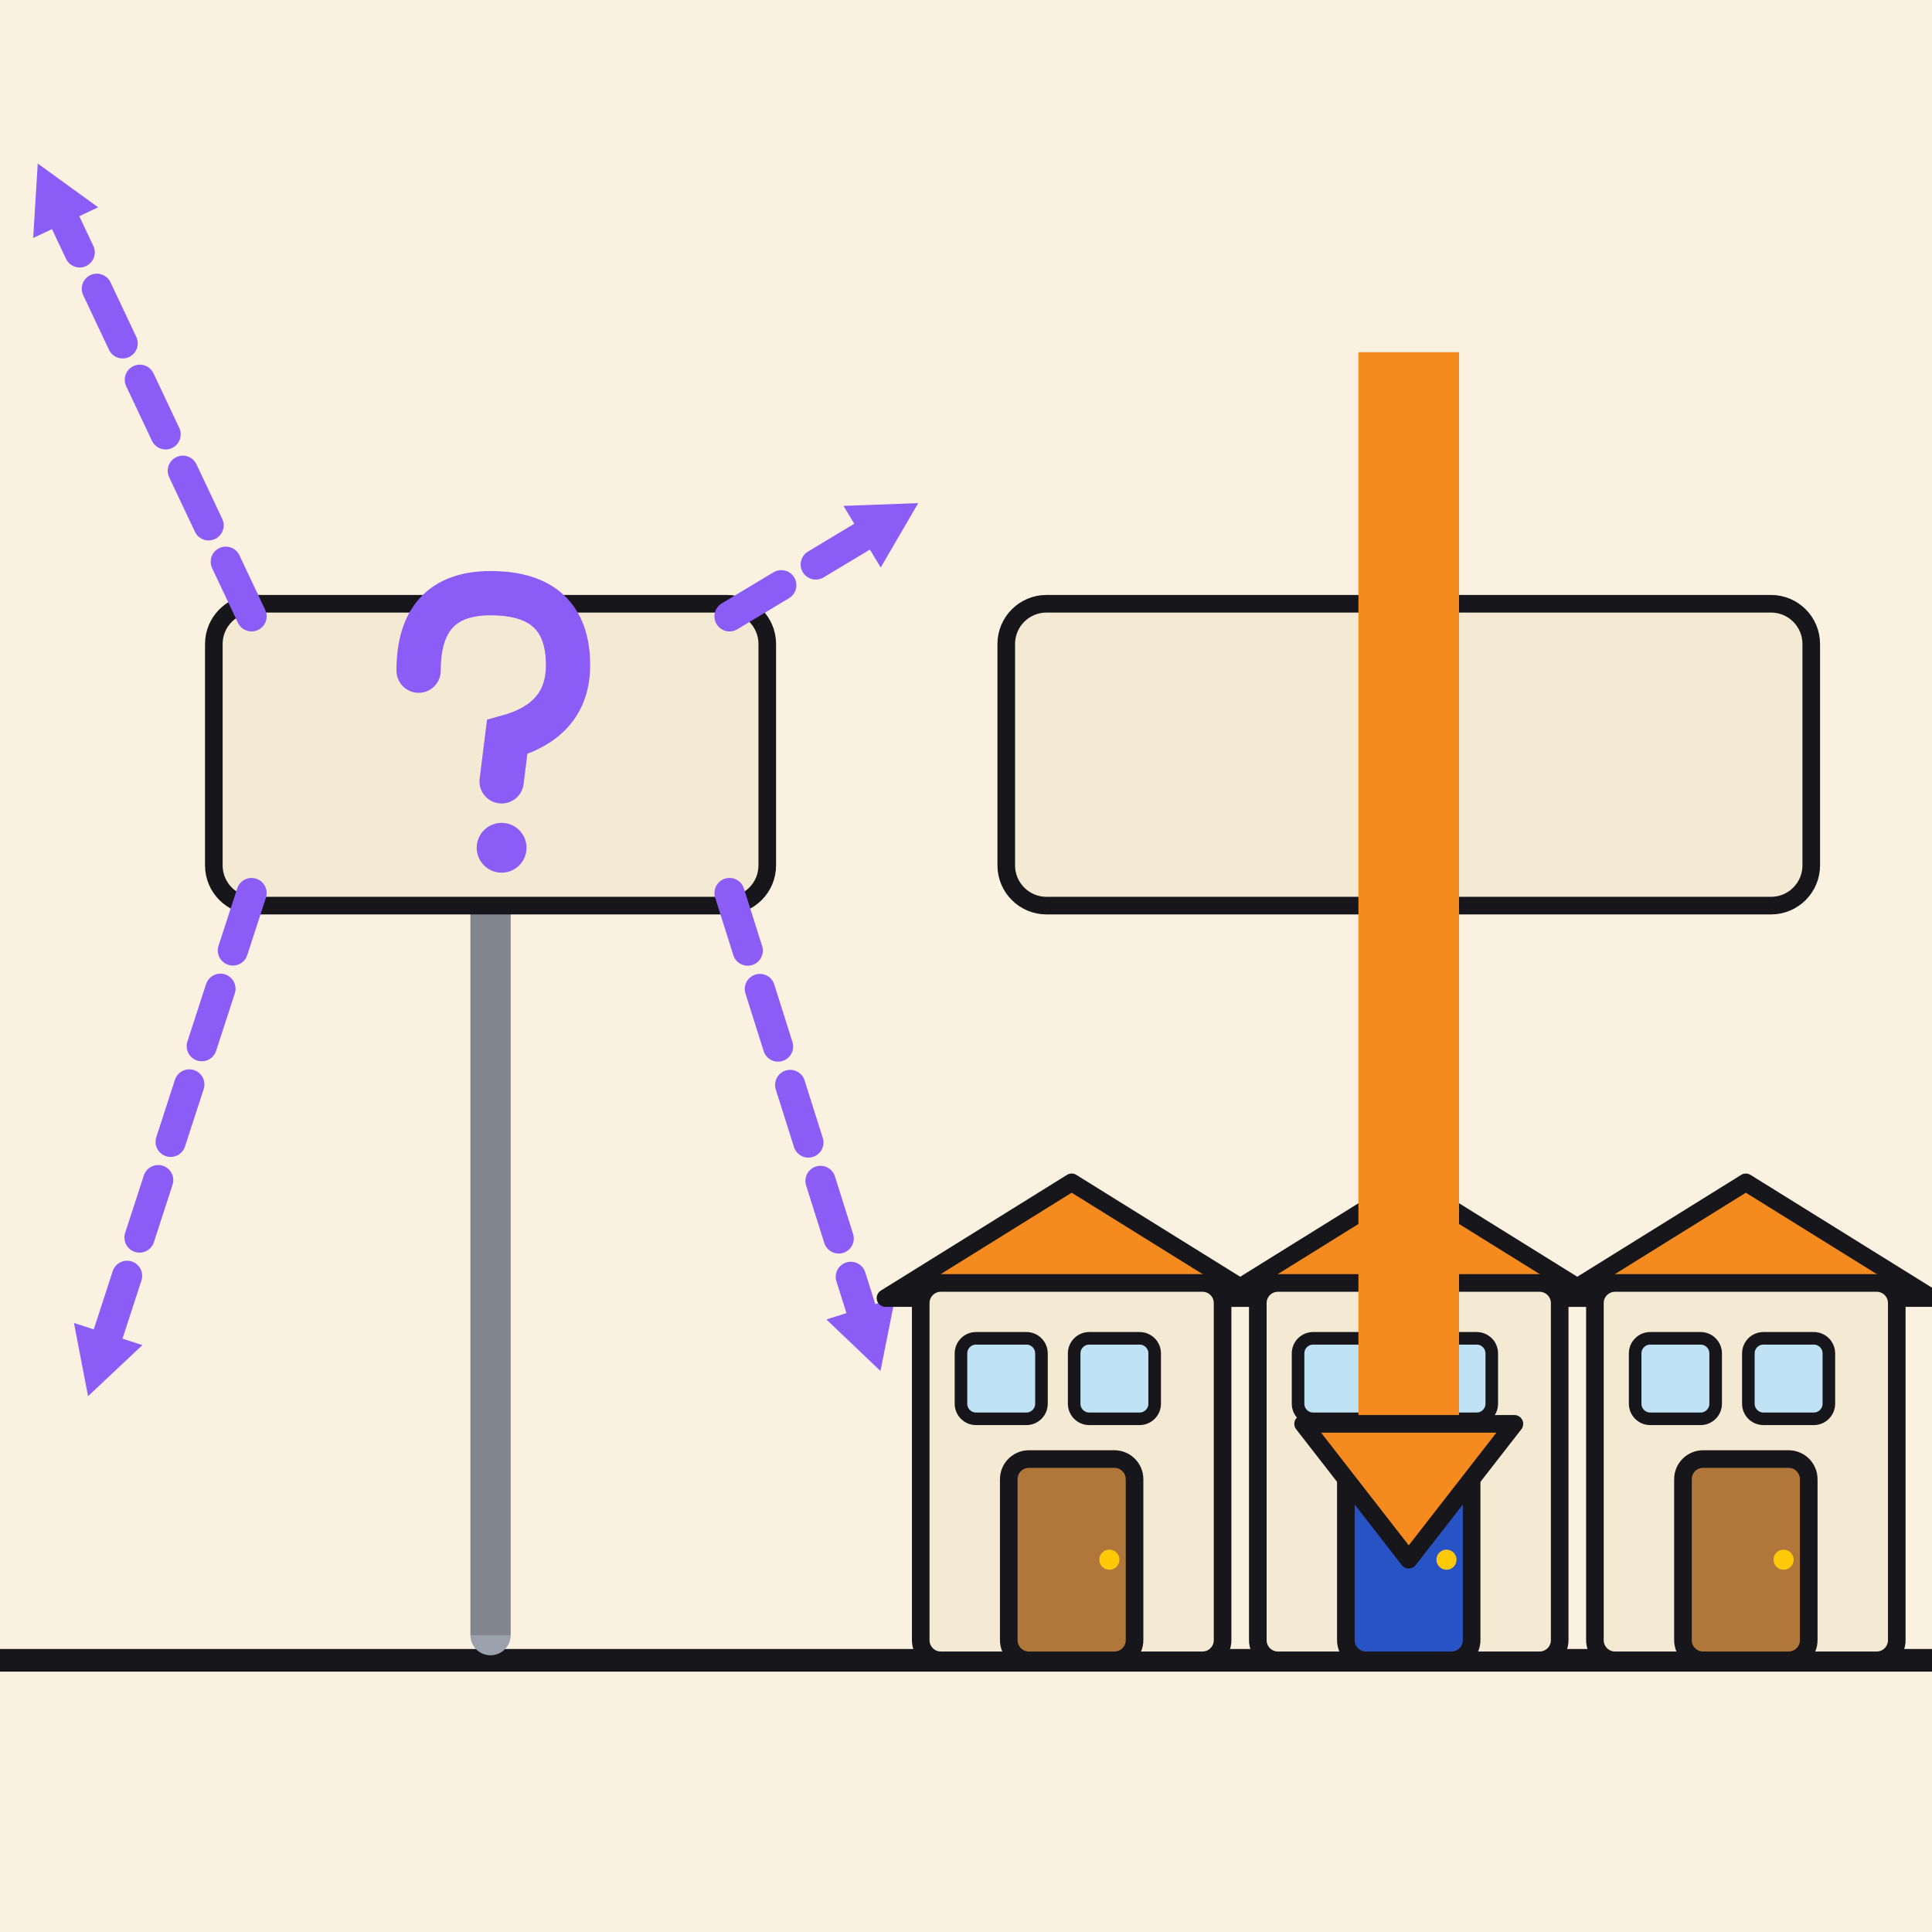
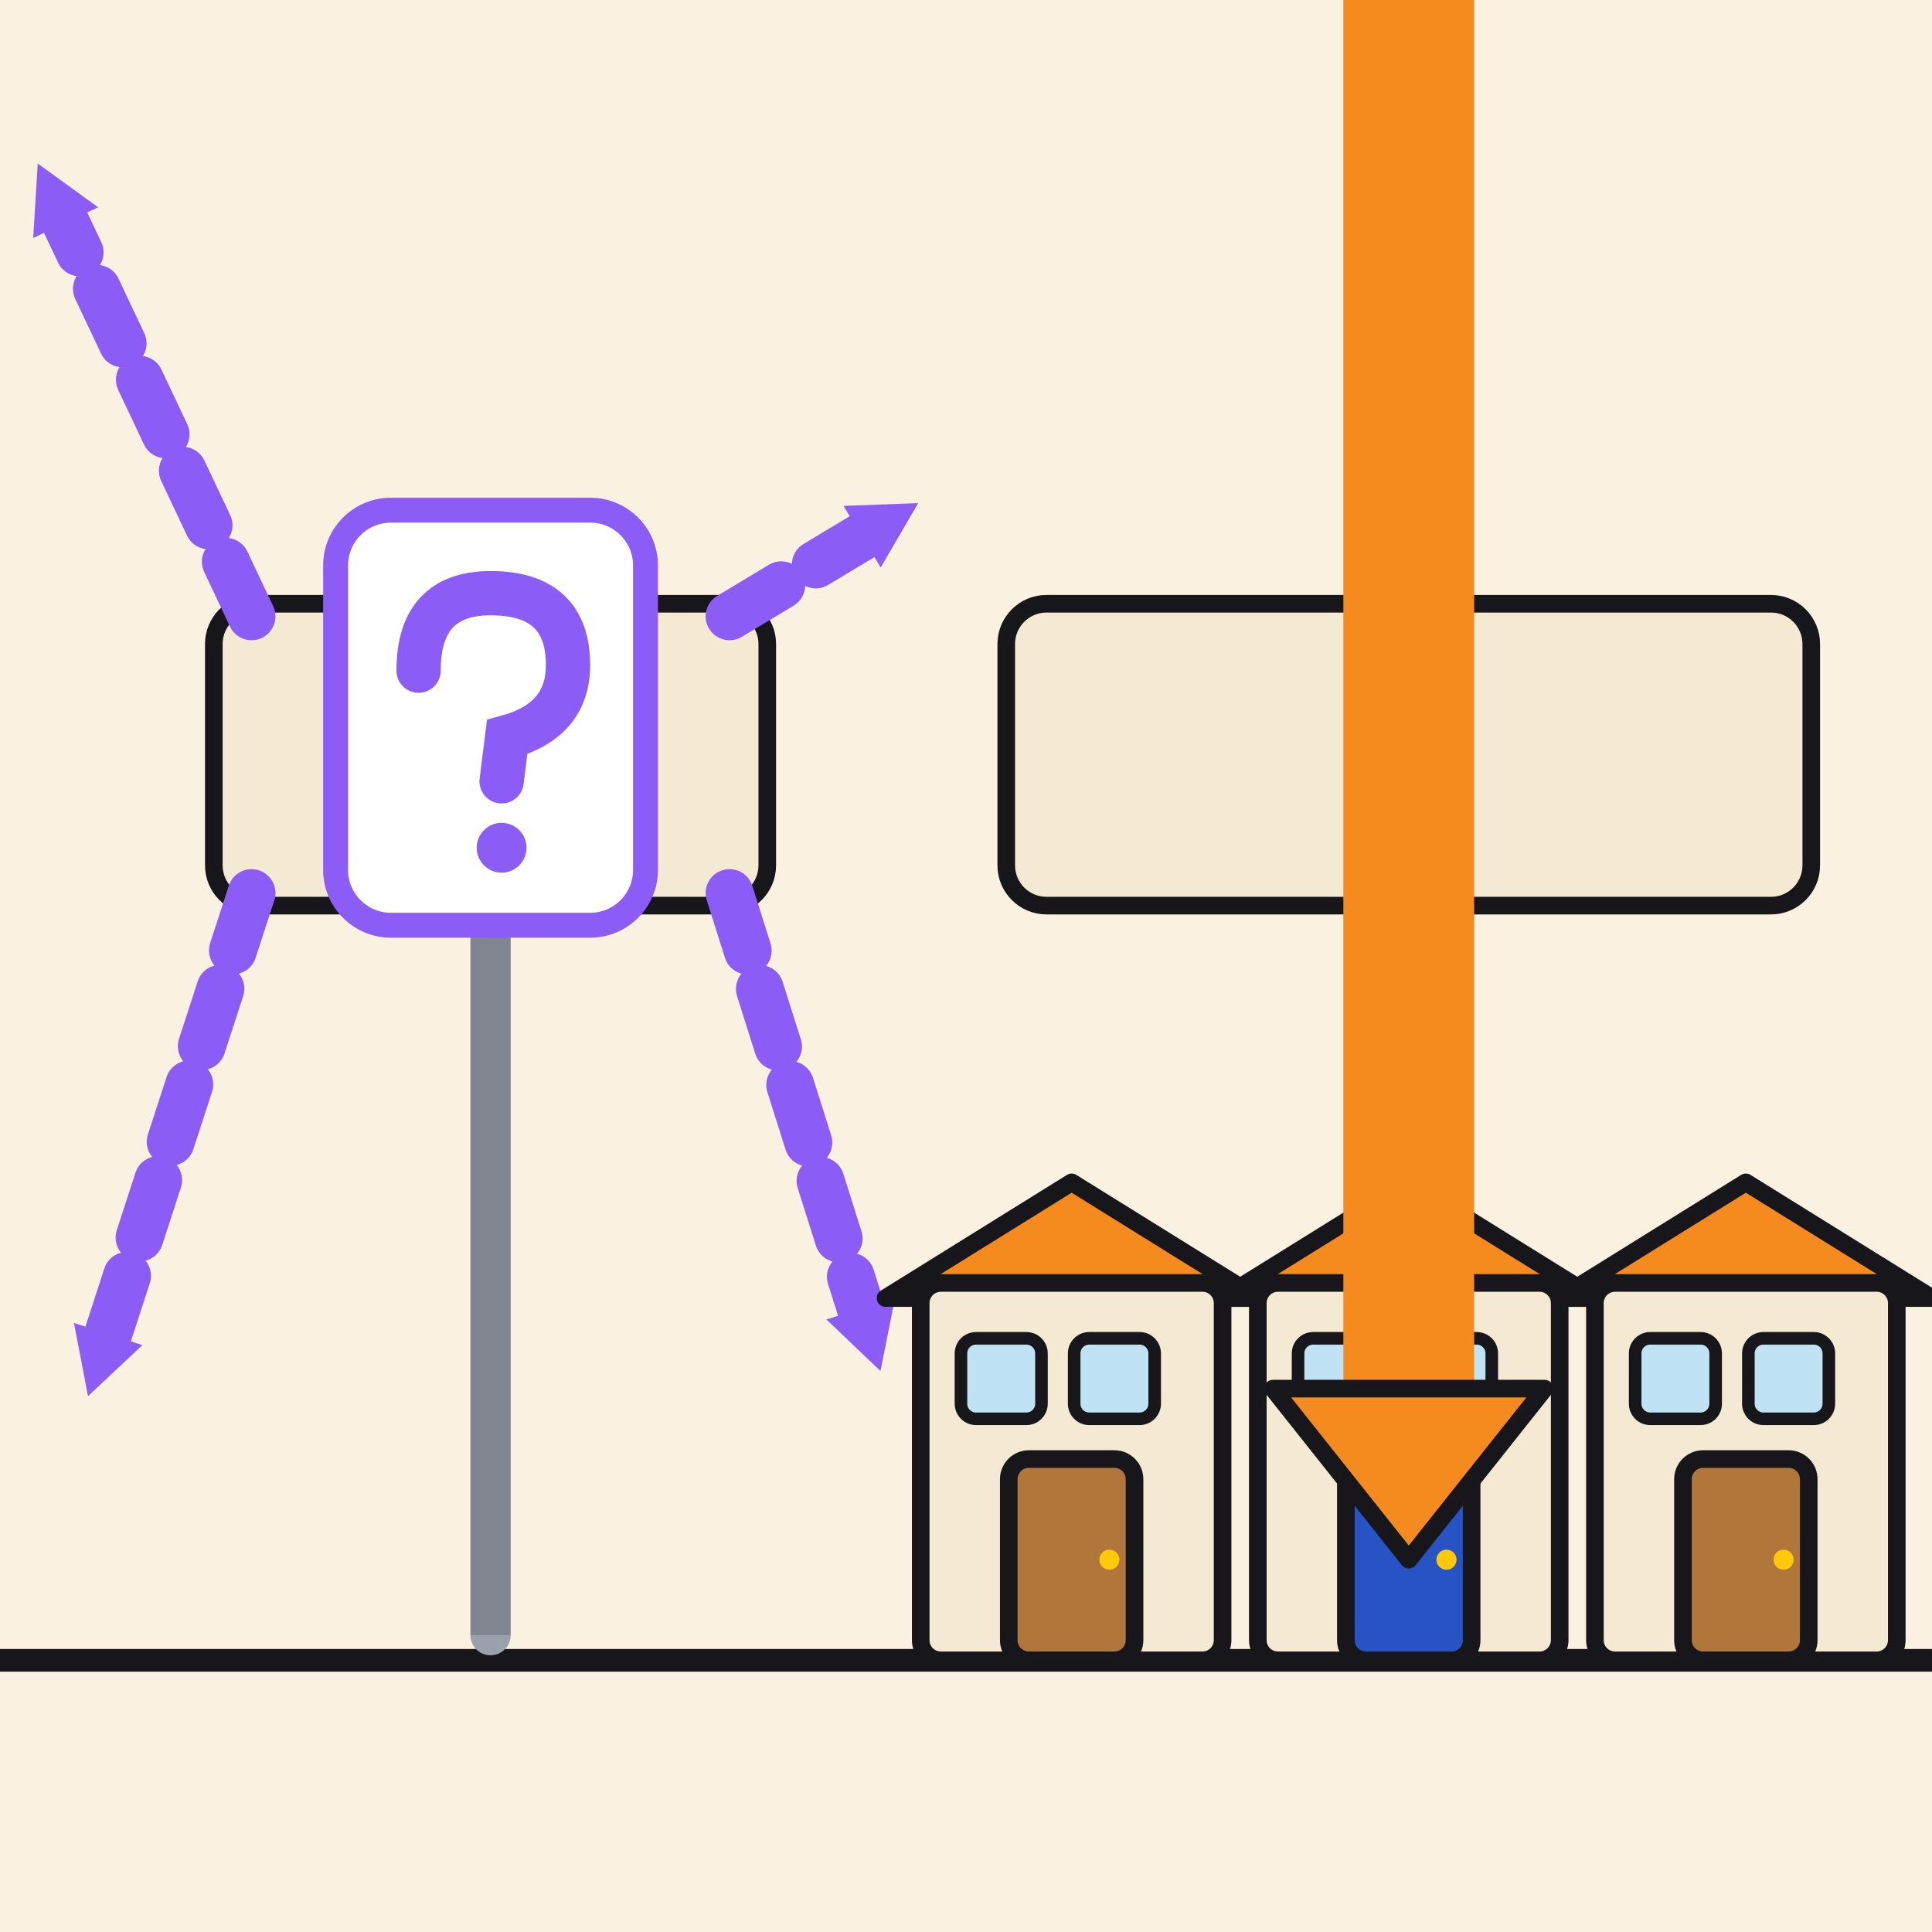
<svg xmlns="http://www.w3.org/2000/svg" viewBox="0 0 768 768" width="768" height="768">
  <rect width="768" height="768" fill="#FAF1E0" />
  <g id="agentAction">
    <g transform="translate(384,384) scale(1.0) translate(-384.0,-384.0)">
      <rect x="-307" y="-307" width="1382" height="1382" fill="#FAF1E0" />
      <path d="M-307.2,660.0 L1075.2,660.0" stroke="#17171B" stroke-width="9" stroke-linecap="butt" fill="none" />
      <path d="M195.0,360.0 L195.0,650.0" stroke="#9AA0AC" stroke-width="16" stroke-linecap="round" fill="none" />
      <path d="M195,360 L195,650" stroke="#17171B" stroke-width="16" fill="none" opacity="0.2" />
      <rect x="85.0" y="240.0" width="220.0" height="120.0" rx="16" fill="#F4EAD4" stroke="#17171B" stroke-width="7" />
      <g opacity="1.0" transform="translate(195.0,304.0) scale(1.0) translate(-195.0,-304.0)">
        <g transform="translate(195.0,304.0) scale(1.1)">
+           <rect x="-56" y="-92" width="112" height="150" rx="20" fill="#FFFFFF" stroke="#8B5CF6" stroke-width="9" />
          <path d="M-26,-34 Q-26,-62 0,-62 Q28,-62 28,-36 Q28,-16 6,-10 L4,6" fill="none" stroke="#8B5CF6" stroke-width="16" stroke-linecap="round" />
          <circle cx="4" cy="30" r="9" fill="#8B5CF6" />
        </g>
      </g>
      <g opacity="1.0">
-         <path d="M100.0,245.0 L25.0,86.2" fill="none" stroke="#8B5CF6" stroke-width="12" stroke-linecap="round" stroke-dasharray="24 16" />
+         <path d="M100.0,245.0 L25.0,86.2" fill="none" stroke="#8B5CF6" stroke-width="19" stroke-linecap="round" stroke-dasharray="24 16" />
        <polygon points="15.0,65.0 39.0,82.4 13.2,94.6" fill="#8B5CF6" />
      </g>
      <g opacity="1.0">
-         <path d="M290.0,245.0 L344.9,212.0" fill="none" stroke="#8B5CF6" stroke-width="12" stroke-linecap="round" stroke-dasharray="24 16" />
+         <path d="M290.0,245.0 L344.9,212.0" fill="none" stroke="#8B5CF6" stroke-width="19" stroke-linecap="round" stroke-dasharray="24 16" />
        <polygon points="365.0,200.0 350.1,225.6 335.3,201.1" fill="#8B5CF6" />
      </g>
      <g opacity="1.0">
-         <path d="M100.0,355.0 L42.2,532.7" fill="none" stroke="#8B5CF6" stroke-width="12" stroke-linecap="round" stroke-dasharray="24 16" />
+         <path d="M100.0,355.0 L42.2,532.7" fill="none" stroke="#8B5CF6" stroke-width="19" stroke-linecap="round" stroke-dasharray="24 16" />
        <polygon points="35.0,555.0 29.4,525.9 56.6,534.7" fill="#8B5CF6" />
      </g>
      <g opacity="1.0">
-         <path d="M290.0,355.0 L343.0,522.7" fill="none" stroke="#8B5CF6" stroke-width="12" stroke-linecap="round" stroke-dasharray="24 16" />
+         <path d="M290.0,355.0 L343.0,522.7" fill="none" stroke="#8B5CF6" stroke-width="19" stroke-linecap="round" stroke-dasharray="24 16" />
        <polygon points="350.0,545.0 328.5,524.5 355.8,515.9" fill="#8B5CF6" />
      </g>
      <path d="M560.0,360.0 L560.0,410.0" stroke="#9AA0AC" stroke-width="16" stroke-linecap="round" fill="none" />
      <path d="M560,360 L560,410" stroke="#17171B" stroke-width="16" fill="none" opacity="0.2" />
      <rect x="400.0" y="240.0" width="320.0" height="120.0" rx="16" fill="#F4EAD4" stroke="#17171B" stroke-width="7" />
      <polygon points="426.0,470.0 352.0,516.0 500.0,516.0" fill="#F58A1F" stroke="#17171B" stroke-width="7" stroke-linejoin="round" />
      <rect x="366.0" y="510.0" width="120.0" height="150.0" rx="8" fill="#F4EAD4" stroke="#17171B" stroke-width="7" />
      <rect x="382.0" y="532.0" width="32.0" height="32.0" rx="6" fill="#BFE3F5" stroke="#17171B" stroke-width="5" />
      <rect x="427.0" y="532.0" width="32.0" height="32.0" rx="6" fill="#BFE3F5" stroke="#17171B" stroke-width="5" />
      <rect x="401.0" y="580.0" width="50.0" height="80.0" rx="8" fill="#B0763A" stroke="#17171B" stroke-width="7" />
      <circle cx="441.0" cy="620.0" r="4" fill="#FFC907" stroke="#17171B" stroke-width="0" />
      <polygon points="694.0,470.0 620.0,516.0 768.0,516.0" fill="#F58A1F" stroke="#17171B" stroke-width="7" stroke-linejoin="round" />
      <rect x="634.0" y="510.0" width="120.0" height="150.0" rx="8" fill="#F4EAD4" stroke="#17171B" stroke-width="7" />
      <rect x="650.0" y="532.0" width="32.0" height="32.0" rx="6" fill="#BFE3F5" stroke="#17171B" stroke-width="5" />
      <rect x="695.0" y="532.0" width="32.0" height="32.0" rx="6" fill="#BFE3F5" stroke="#17171B" stroke-width="5" />
      <rect x="669.0" y="580.0" width="50.0" height="80.0" rx="8" fill="#B0763A" stroke="#17171B" stroke-width="7" />
      <circle cx="709.0" cy="620.0" r="4" fill="#FFC907" stroke="#17171B" stroke-width="0" />
      <polygon points="560.0,470.0 486.0,516.0 634.0,516.0" fill="#F58A1F" stroke="#17171B" stroke-width="7" stroke-linejoin="round" />
      <rect x="500.0" y="510.0" width="120.0" height="150.0" rx="8" fill="#F4EAD4" stroke="#17171B" stroke-width="7" />
      <rect x="516.0" y="532.0" width="32.0" height="32.0" rx="6" fill="#BFE3F5" stroke="#17171B" stroke-width="5" />
      <rect x="561.0" y="532.0" width="32.0" height="32.0" rx="6" fill="#BFE3F5" stroke="#17171B" stroke-width="5" />
      <rect x="535.0" y="580.0" width="50.0" height="80.0" rx="8" fill="#2853C4" stroke="#17171B" stroke-width="7" />
      <circle cx="575.0" cy="620.0" r="4" fill="#FFC907" stroke="#17171B" stroke-width="0" />
      <g opacity="1.0">
-         <path d="M560.0,140.0 L560.0,566.0" stroke="#F58A1F" stroke-width="40.0" stroke-linecap="butt" fill="none" />
-         <polygon points="560.0,620.0 518.0,566.0 602.0,566.0" fill="#F58A1F" stroke="#17171B" stroke-width="7" stroke-linejoin="round" />
+         <path d="M560.0,-260.0 L560.0,566.0" stroke="#F58A1F" stroke-width="52.0" stroke-linecap="butt" fill="none" />
+         <polygon points="560.0,620.0 506.0,552.0 614.0,552.0" fill="#F58A1F" stroke="#17171B" stroke-width="7" stroke-linejoin="round" />
      </g>
    </g>
  </g>
  <g id="patientImpact" />
  <g id="resultState" />
</svg>
